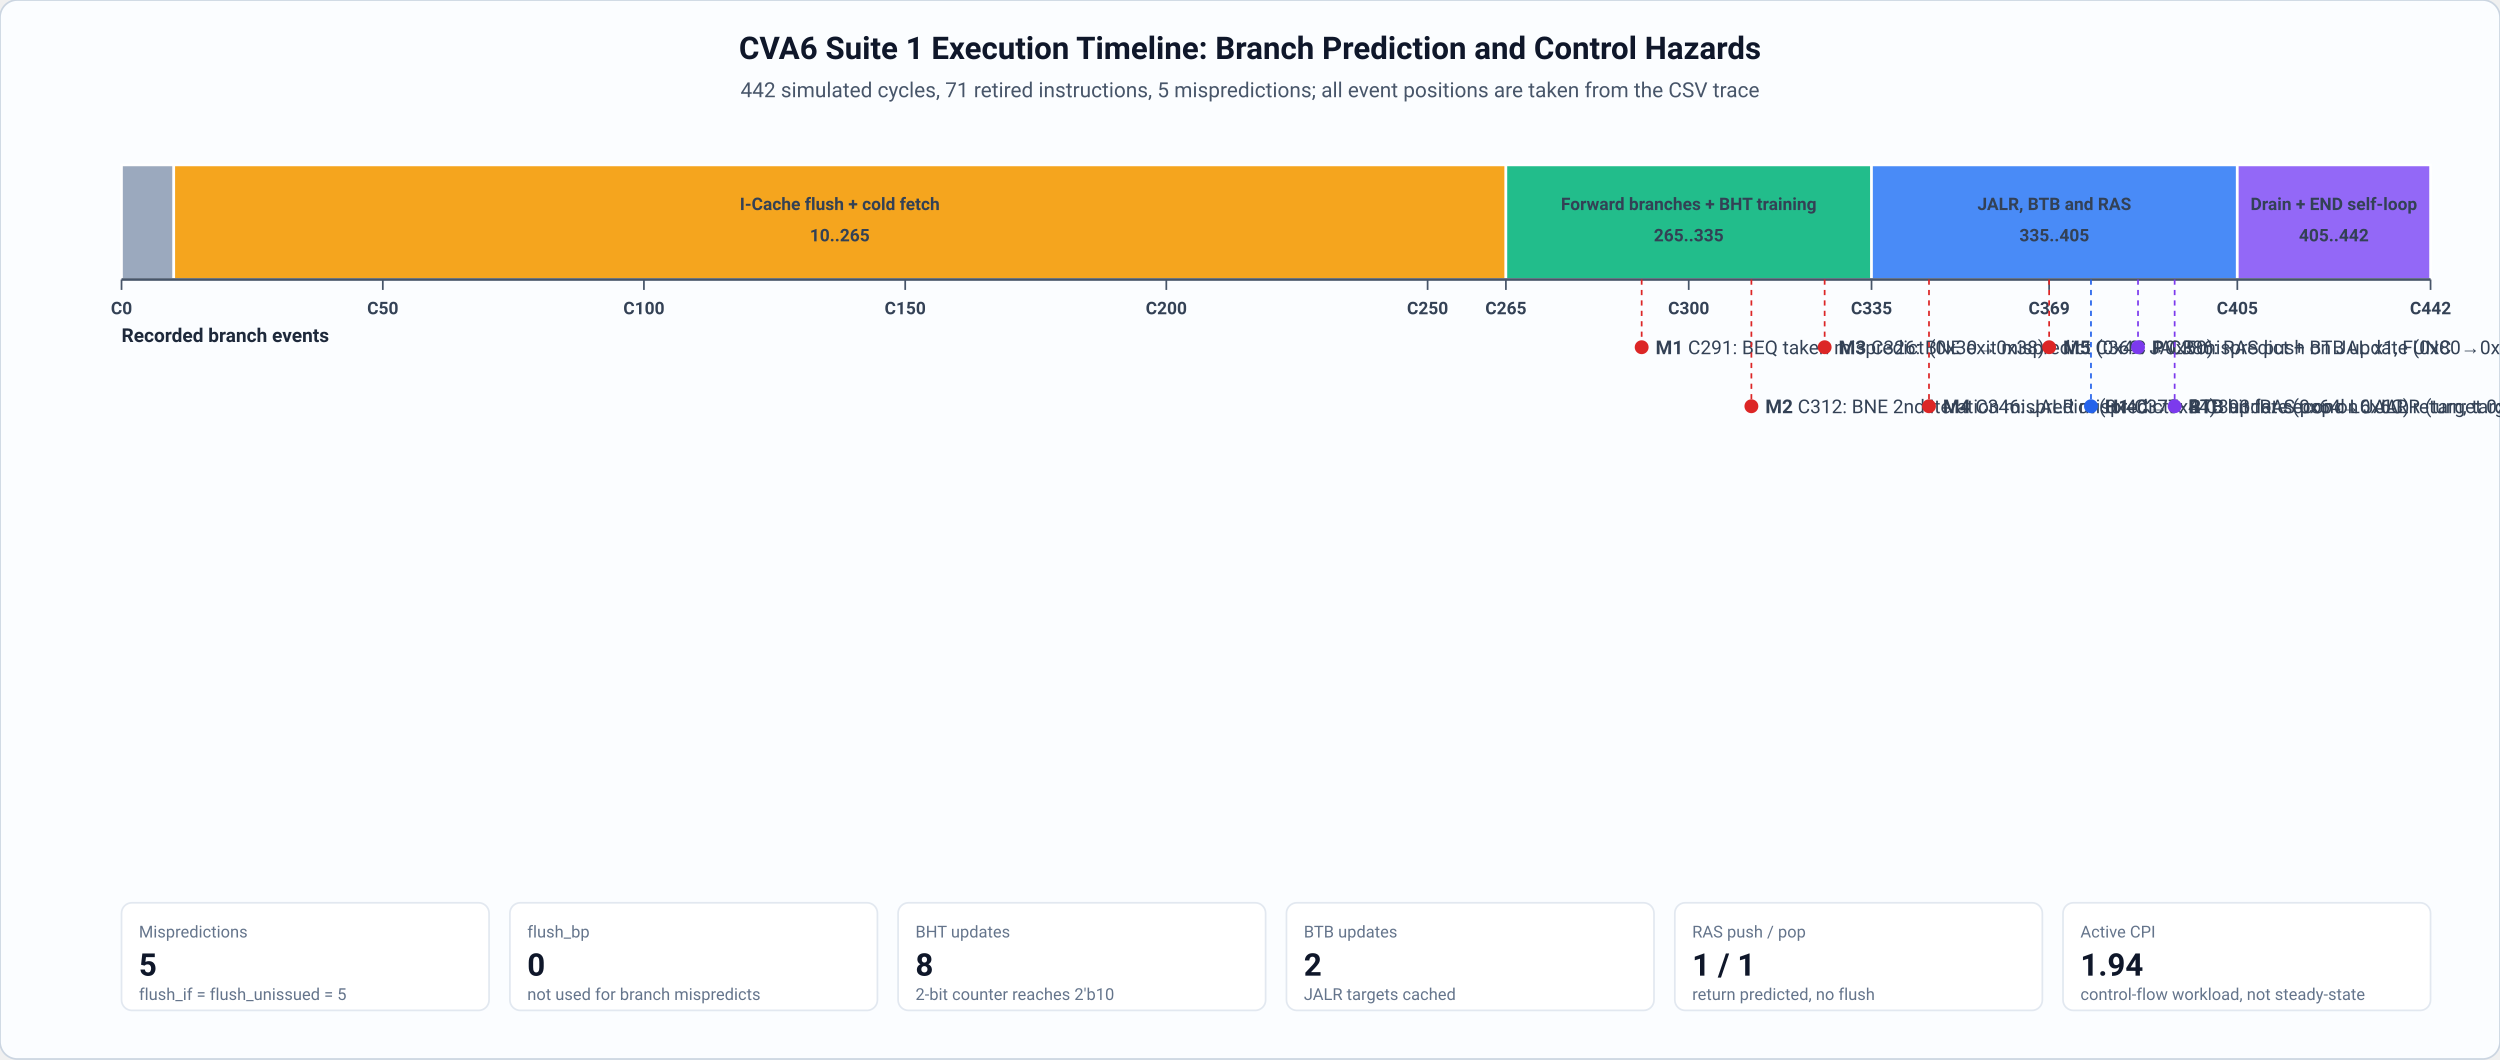
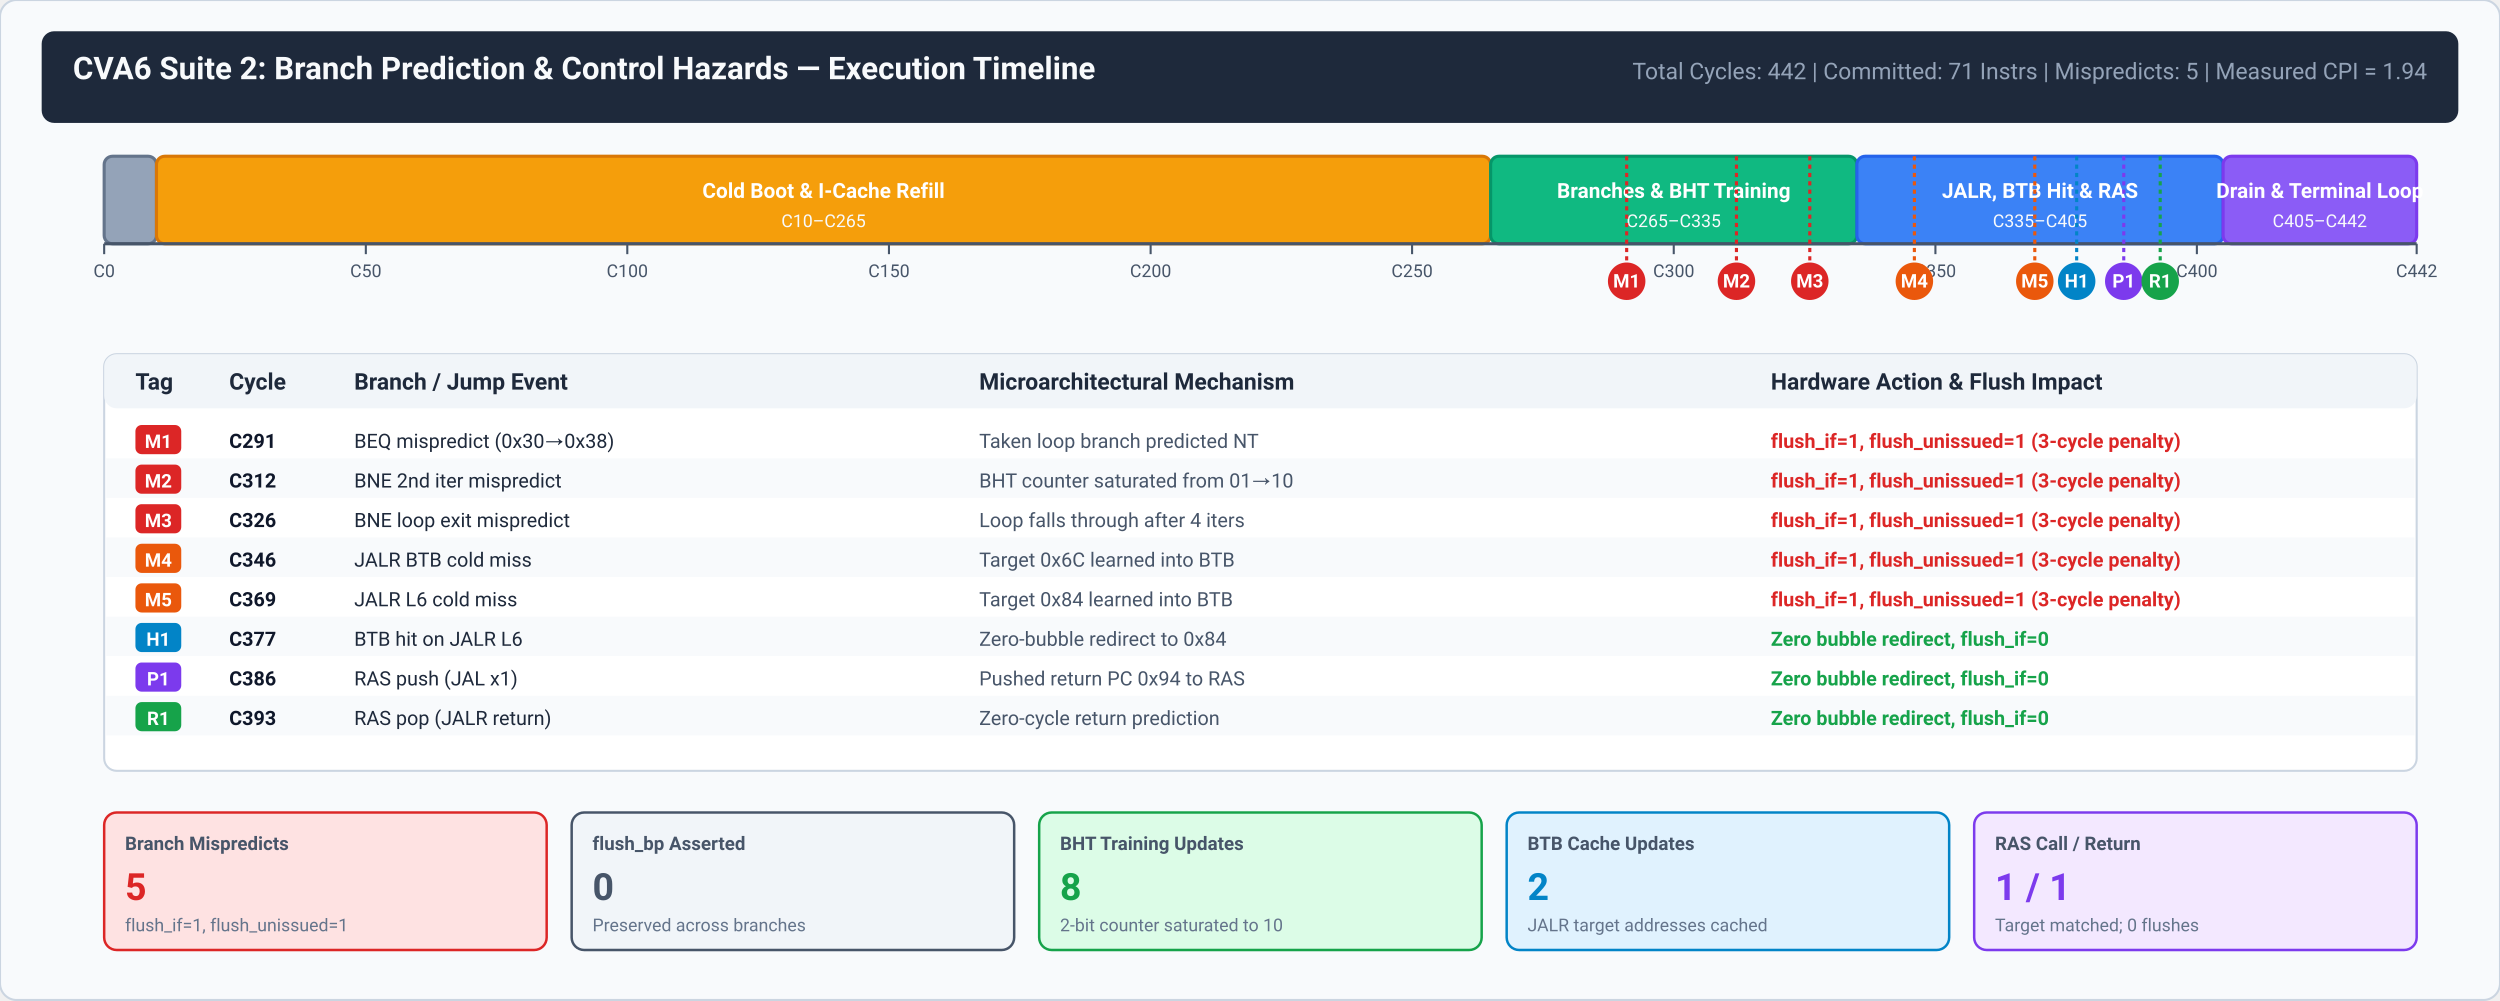
- <svg xmlns="http://www.w3.org/2000/svg" viewBox="0 0 1440 610" width="1440" height="610">
+ <svg xmlns="http://www.w3.org/2000/svg" viewBox="0 0 1200 480" width="1200" height="480">
  <defs>
    <style>
-   .title { font-family: -apple-system, BlinkMacSystemFont, "Segoe UI", Tahoma, Roboto, Arial, sans-serif; font-size: 18px; font-weight: bold; fill: #0f172a; }
-   .subtitle { font-family: -apple-system, BlinkMacSystemFont, "Segoe UI", Tahoma, Roboto, Arial, sans-serif; font-size: 12px; fill: #475569; }
-   .sig-name { font-family: -apple-system, BlinkMacSystemFont, "Segoe UI", Tahoma, Roboto, Arial, sans-serif; font-size: 11px; font-weight: bold; fill: #1e293b; }
-   .sig-sub { font-family: -apple-system, BlinkMacSystemFont, "Segoe UI", Tahoma, Roboto, Arial, sans-serif; font-size: 9.5px; fill: #64748b; }
-   .bus { font-family: "Courier New", Consolas, monospace; font-size: 9px; fill: #0f172a; font-weight: bold; text-anchor: middle; }
-   .bit { font-family: "Courier New", Consolas, monospace; font-size: 9px; fill: #0f172a; font-weight: bold; text-anchor: middle; }
-   .cyc { font-family: -apple-system, BlinkMacSystemFont, "Segoe UI", Tahoma, Roboto, Arial, sans-serif; font-size: 10px; fill: #334155; font-weight: bold; text-anchor: middle; }
-   .legend { font-family: -apple-system, BlinkMacSystemFont, "Segoe UI", Tahoma, Roboto, Arial, sans-serif; font-size: 11px; fill: #334155; }
+   text { font-family: -apple-system, BlinkMacSystemFont, "Segoe UI", Roboto, Helvetica, Arial, sans-serif; }
+   .title { font-size: 15px; font-weight: 700; fill: #0f172a; }
+   .subtitle { font-size: 11px; fill: #475569; }
+   .sig-name { font-size: 11px; font-weight: 600; fill: #1e293b; }
+   .sig-sub { font-size: 9px; fill: #64748b; }
+   .bus { font-family: "SFMono-Regular", Consolas, "Liberation Mono", Menlo, monospace; font-size: 9px; font-weight: 600; text-anchor: middle; fill: #0f172a; }
+   .bit { font-family: "SFMono-Regular", Consolas, "Liberation Mono", Menlo, monospace; font-size: 9px; font-weight: 600; text-anchor: middle; }
+   .cyc { font-size: 9.5px; fill: #475569; font-weight: 600; text-anchor: middle; }
+   .ann-title { font-size: 11px; font-weight: 700; fill: #0f172a; }
+   .ann-body { font-size: 10px; fill: #334155; }
+   .tag-lbl { font-size: 9px; font-weight: 700; text-anchor: middle; fill: #ffffff; }
</style>
  </defs>
-   <rect width="1440" height="610" fill="#fbfdff" rx="10" stroke="#cbd5e1" />
-   <text x="720.0" y="34" class="title" text-anchor="middle">CVA6 Suite 1 Execution Timeline: Branch Prediction and Control Hazards</text>
-   <text x="720.0" y="56" class="subtitle" text-anchor="middle">442 simulated cycles, 71 retired instructions, 5 mispredictions; all event positions are taken from the CSV trace</text>
-   <rect x="70" y="95" width="1330" height="66" fill="#f1f5f9" rx="5" />
-   <rect x="70.0" y="95" width="30.1" height="66" fill="#94a3b8" opacity="0.92" stroke="#ffffff" stroke-width="1.5" />
-   <rect x="100.1" y="95" width="767.3" height="66" fill="#f59e0b" opacity="0.92" stroke="#ffffff" stroke-width="1.5" />
-   <text x="483.7" y="121" class="cyc" fill="#ffffff">I-Cache flush + cold fetch</text>
-   <text x="483.7" y="139" class="cyc" fill="#f8fafc">10..265</text>
-   <rect x="867.4" y="95" width="210.6" height="66" fill="#10b981" opacity="0.92" stroke="#ffffff" stroke-width="1.5" />
-   <text x="972.7" y="121" class="cyc" fill="#ffffff">Forward branches + BHT training</text>
-   <text x="972.7" y="139" class="cyc" fill="#f8fafc">265..335</text>
-   <rect x="1078.0" y="95" width="210.6" height="66" fill="#3b82f6" opacity="0.92" stroke="#ffffff" stroke-width="1.5" />
-   <text x="1183.3" y="121" class="cyc" fill="#ffffff">JALR, BTB and RAS</text>
-   <text x="1183.3" y="139" class="cyc" fill="#f8fafc">335..405</text>
-   <rect x="1288.7" y="95" width="111.3" height="66" fill="#8b5cf6" opacity="0.92" stroke="#ffffff" stroke-width="1.5" />
-   <text x="1344.3" y="121" class="cyc" fill="#ffffff">Drain + END self-loop</text>
-   <text x="1344.3" y="139" class="cyc" fill="#f8fafc">405..442</text>
-   <line x1="70" y1="161" x2="1400" y2="161" stroke="#475569" stroke-width="1.5" />
-   <line x1="70.0" y1="161" x2="70.0" y2="167" stroke="#475569" />
-   <text x="70.0" y="181" class="cyc">C0</text>
-   <line x1="220.5" y1="161" x2="220.5" y2="167" stroke="#475569" />
-   <text x="220.5" y="181" class="cyc">C50</text>
-   <line x1="370.9" y1="161" x2="370.9" y2="167" stroke="#475569" />
-   <text x="370.9" y="181" class="cyc">C100</text>
-   <line x1="521.4" y1="161" x2="521.4" y2="167" stroke="#475569" />
-   <text x="521.4" y="181" class="cyc">C150</text>
-   <line x1="671.8" y1="161" x2="671.8" y2="167" stroke="#475569" />
-   <text x="671.8" y="181" class="cyc">C200</text>
-   <line x1="822.3" y1="161" x2="822.3" y2="167" stroke="#475569" />
-   <text x="822.3" y="181" class="cyc">C250</text>
-   <line x1="867.4" y1="161" x2="867.4" y2="167" stroke="#475569" />
-   <text x="867.4" y="181" class="cyc">C265</text>
-   <line x1="972.7" y1="161" x2="972.7" y2="167" stroke="#475569" />
-   <text x="972.7" y="181" class="cyc">C300</text>
-   <line x1="1078.0" y1="161" x2="1078.0" y2="167" stroke="#475569" />
-   <text x="1078.0" y="181" class="cyc">C335</text>
-   <line x1="1180.3" y1="161" x2="1180.3" y2="167" stroke="#475569" />
-   <text x="1180.3" y="181" class="cyc">C369</text>
-   <line x1="1288.7" y1="161" x2="1288.7" y2="167" stroke="#475569" />
-   <text x="1288.7" y="181" class="cyc">C405</text>
-   <line x1="1400.0" y1="161" x2="1400.0" y2="167" stroke="#475569" />
-   <text x="1400.0" y="181" class="cyc">C442</text>
-   <text x="70" y="197" class="sig-name">Recorded branch events</text>
-   <line x1="945.6" y1="161" x2="945.6" y2="203" stroke="#dc2626" stroke-width="1" stroke-dasharray="3,3" />
-   <circle cx="945.6" cy="200" r="4" fill="#dc2626" />
-   <text x="953.6" y="204" class="legend" fill="#dc2626">
-     <tspan font-weight="bold">M1</tspan> C291: BEQ taken mispredict (0x30→0x38)</text>
-   <line x1="1008.8" y1="161" x2="1008.8" y2="237" stroke="#dc2626" stroke-width="1" stroke-dasharray="3,3" />
-   <circle cx="1008.8" cy="234" r="4" fill="#dc2626" />
-   <text x="1016.8" y="238" class="legend" fill="#dc2626">
-     <tspan font-weight="bold">M2</tspan> C312: BNE 2nd iteration mispredict (0x4C→0x44)</text>
-   <line x1="1051.0" y1="161" x2="1051.0" y2="203" stroke="#dc2626" stroke-width="1" stroke-dasharray="3,3" />
-   <circle cx="1051.0" cy="200" r="4" fill="#dc2626" />
-   <text x="1059.0" y="204" class="legend" fill="#dc2626">
-     <tspan font-weight="bold">M3</tspan> C326: BNE exit mispredict (0x4C→0x50)</text>
-   <line x1="1111.1" y1="161" x2="1111.1" y2="237" stroke="#dc2626" stroke-width="1" stroke-dasharray="3,3" />
-   <circle cx="1111.1" cy="234" r="4" fill="#dc2626" />
-   <text x="1119.1" y="238" class="legend" fill="#dc2626">
-     <tspan font-weight="bold">M4</tspan> C346: JALR mispredict + BTB update (0x64→0x6C)</text>
-   <line x1="1180.3" y1="161" x2="1180.3" y2="203" stroke="#dc2626" stroke-width="1" stroke-dasharray="3,3" />
-   <circle cx="1180.3" cy="200" r="4" fill="#dc2626" />
-   <text x="1188.3" y="204" class="legend" fill="#dc2626">
-     <tspan font-weight="bold">M5</tspan> C369: JALR mispredict + BTB update (0x80→0x84)</text>
-   <line x1="1204.4" y1="161" x2="1204.4" y2="237" stroke="#2563eb" stroke-width="1" stroke-dasharray="3,3" />
-   <circle cx="1204.4" cy="234" r="4" fill="#2563eb" />
-   <text x="1212.4" y="238" class="legend" fill="#2563eb">
-     <tspan font-weight="bold">H1</tspan> C377: BTB hit for second L6 JALR (target 0x84)</text>
-   <line x1="1231.5" y1="161" x2="1231.5" y2="203" stroke="#7c3aed" stroke-width="1" stroke-dasharray="3,3" />
-   <circle cx="1231.5" cy="200" r="4" fill="#7c3aed" />
-   <text x="1239.5" y="204" class="legend" fill="#7c3aed">
-     <tspan font-weight="bold">P</tspan> C386: RAS push on JAL x1, FUNC</text>
-   <line x1="1252.6" y1="161" x2="1252.6" y2="237" stroke="#7c3aed" stroke-width="1" stroke-dasharray="3,3" />
-   <circle cx="1252.6" cy="234" r="4" fill="#7c3aed" />
-   <text x="1260.6" y="238" class="legend" fill="#7c3aed">
-     <tspan font-weight="bold">R</tspan> C393: RAS pop on JALR return; target 0x94</text>
-   <rect x="70.0" y="520" width="211.7" height="62" rx="6" fill="#ffffff" stroke="#e2e8f0" />
-   <text x="80.0" y="540" class="sig-sub">Mispredictions</text>
-   <text x="80.0" y="562" class="title" font-size="20px">5</text>
-   <text x="80.0" y="576" class="sig-sub">flush_if = flush_unissued = 5</text>
-   <rect x="293.7" y="520" width="211.7" height="62" rx="6" fill="#ffffff" stroke="#e2e8f0" />
-   <text x="303.7" y="540" class="sig-sub">flush_bp</text>
-   <text x="303.7" y="562" class="title" font-size="20px">0</text>
-   <text x="303.7" y="576" class="sig-sub">not used for branch mispredicts</text>
-   <rect x="517.3" y="520" width="211.7" height="62" rx="6" fill="#ffffff" stroke="#e2e8f0" />
-   <text x="527.3" y="540" class="sig-sub">BHT updates</text>
-   <text x="527.3" y="562" class="title" font-size="20px">8</text>
-   <text x="527.3" y="576" class="sig-sub">2-bit counter reaches 2'b10</text>
-   <rect x="741.0" y="520" width="211.7" height="62" rx="6" fill="#ffffff" stroke="#e2e8f0" />
-   <text x="751.0" y="540" class="sig-sub">BTB updates</text>
-   <text x="751.0" y="562" class="title" font-size="20px">2</text>
-   <text x="751.0" y="576" class="sig-sub">JALR targets cached</text>
-   <rect x="964.7" y="520" width="211.7" height="62" rx="6" fill="#ffffff" stroke="#e2e8f0" />
-   <text x="974.7" y="540" class="sig-sub">RAS push / pop</text>
-   <text x="974.7" y="562" class="title" font-size="20px">1 / 1</text>
-   <text x="974.7" y="576" class="sig-sub">return predicted, no flush</text>
-   <rect x="1188.3" y="520" width="211.7" height="62" rx="6" fill="#ffffff" stroke="#e2e8f0" />
-   <text x="1198.3" y="540" class="sig-sub">Active CPI</text>
-   <text x="1198.3" y="562" class="title" font-size="20px">1.94</text>
-   <text x="1198.3" y="576" class="sig-sub">control-flow workload, not steady-state</text>
+   <rect width="1200" height="480" fill="#f8fafc" rx="8" stroke="#cbd5e1" stroke-width="1" />
+   <rect x="20" y="15" width="1160" height="44" rx="6" fill="#1e293b" />
+   <text x="35" y="38" font-size="15" font-weight="700" fill="#f8fafc">CVA6 Suite 2: Branch Prediction &amp; Control Hazards — Execution Timeline</text>
+   <text x="1165" y="38" font-size="11" fill="#94a3b8" text-anchor="end">Total Cycles: 442 | Committed: 71 Instrs | Mispredicts: 5 | Measured CPI = 1.94</text>
+   <rect x="50.0" y="75" width="25.1" height="42" fill="#94a3b8" stroke="#64748b" stroke-width="1.5" rx="4" />
+   <rect x="75.1" y="75" width="640.4" height="42" fill="#f59e0b" stroke="#d97706" stroke-width="1.5" rx="4" />
+   <text x="395.3" y="95" font-size="10" font-weight="700" fill="#ffffff" text-anchor="middle">Cold Boot &amp; I-Cache Refill</text>
+   <text x="395.3" y="109" font-size="8.5" fill="#f8fafc" text-anchor="middle">C10–C265</text>
+   <rect x="715.5" y="75" width="175.8" height="42" fill="#10b981" stroke="#059669" stroke-width="1.5" rx="4" />
+   <text x="803.4" y="95" font-size="10" font-weight="700" fill="#ffffff" text-anchor="middle">Branches &amp; BHT Training</text>
+   <text x="803.4" y="109" font-size="8.5" fill="#f8fafc" text-anchor="middle">C265–C335</text>
+   <rect x="891.3" y="75" width="175.8" height="42" fill="#3b82f6" stroke="#2563eb" stroke-width="1.5" rx="4" />
+   <text x="979.2" y="95" font-size="10" font-weight="700" fill="#ffffff" text-anchor="middle">JALR, BTB Hit &amp; RAS</text>
+   <text x="979.2" y="109" font-size="8.5" fill="#f8fafc" text-anchor="middle">C335–C405</text>
+   <rect x="1067.1" y="75" width="92.9" height="42" fill="#8b5cf6" stroke="#7c3aed" stroke-width="1.5" rx="4" />
+   <text x="1113.5" y="95" font-size="10" font-weight="700" fill="#ffffff" text-anchor="middle">Drain &amp; Terminal Loop</text>
+   <text x="1113.5" y="109" font-size="8.5" fill="#f8fafc" text-anchor="middle">C405–C442</text>
+   <line x1="50" y1="117" x2="1160" y2="117" stroke="#475569" stroke-width="1.5" />
+   <line x1="50.0" y1="117" x2="50.0" y2="122" stroke="#475569" stroke-width="1" />
+   <text x="50.0" y="133" font-size="8.5" fill="#475569" text-anchor="middle">C0</text>
+   <line x1="175.6" y1="117" x2="175.6" y2="122" stroke="#475569" stroke-width="1" />
+   <text x="175.6" y="133" font-size="8.5" fill="#475569" text-anchor="middle">C50</text>
+   <line x1="301.1" y1="117" x2="301.1" y2="122" stroke="#475569" stroke-width="1" />
+   <text x="301.1" y="133" font-size="8.5" fill="#475569" text-anchor="middle">C100</text>
+   <line x1="426.7" y1="117" x2="426.7" y2="122" stroke="#475569" stroke-width="1" />
+   <text x="426.7" y="133" font-size="8.5" fill="#475569" text-anchor="middle">C150</text>
+   <line x1="552.3" y1="117" x2="552.3" y2="122" stroke="#475569" stroke-width="1" />
+   <text x="552.3" y="133" font-size="8.5" fill="#475569" text-anchor="middle">C200</text>
+   <line x1="677.8" y1="117" x2="677.8" y2="122" stroke="#475569" stroke-width="1" />
+   <text x="677.8" y="133" font-size="8.5" fill="#475569" text-anchor="middle">C250</text>
+   <line x1="803.4" y1="117" x2="803.4" y2="122" stroke="#475569" stroke-width="1" />
+   <text x="803.4" y="133" font-size="8.5" fill="#475569" text-anchor="middle">C300</text>
+   <line x1="929.0" y1="117" x2="929.0" y2="122" stroke="#475569" stroke-width="1" />
+   <text x="929.0" y="133" font-size="8.5" fill="#475569" text-anchor="middle">C350</text>
+   <line x1="1054.5" y1="117" x2="1054.5" y2="122" stroke="#475569" stroke-width="1" />
+   <text x="1054.5" y="133" font-size="8.5" fill="#475569" text-anchor="middle">C400</text>
+   <line x1="1160.0" y1="117" x2="1160.0" y2="122" stroke="#475569" stroke-width="1" />
+   <text x="1160.0" y="133" font-size="8.5" fill="#475569" text-anchor="middle">C442</text>
+   <line x1="780.8" y1="75" x2="780.8" y2="135" stroke="#dc2626" stroke-width="1.5" stroke-dasharray="2,2" />
+   <circle cx="780.8" cy="135" r="9" fill="#dc2626" />
+   <text x="780.8" y="138" class="tag-lbl">M1</text>
+   <line x1="833.5" y1="75" x2="833.5" y2="135" stroke="#dc2626" stroke-width="1.5" stroke-dasharray="2,2" />
+   <circle cx="833.5" cy="135" r="9" fill="#dc2626" />
+   <text x="833.5" y="138" class="tag-lbl">M2</text>
+   <line x1="868.7" y1="75" x2="868.7" y2="135" stroke="#dc2626" stroke-width="1.5" stroke-dasharray="2,2" />
+   <circle cx="868.7" cy="135" r="9" fill="#dc2626" />
+   <text x="868.7" y="138" class="tag-lbl">M3</text>
+   <line x1="918.9" y1="75" x2="918.9" y2="135" stroke="#ea580c" stroke-width="1.5" stroke-dasharray="2,2" />
+   <circle cx="918.9" cy="135" r="9" fill="#ea580c" />
+   <text x="918.9" y="138" class="tag-lbl">M4</text>
+   <line x1="976.7" y1="75" x2="976.7" y2="135" stroke="#ea580c" stroke-width="1.5" stroke-dasharray="2,2" />
+   <circle cx="976.7" cy="135" r="9" fill="#ea580c" />
+   <text x="976.7" y="138" class="tag-lbl">M5</text>
+   <line x1="996.8" y1="75" x2="996.8" y2="135" stroke="#0284c7" stroke-width="1.5" stroke-dasharray="2,2" />
+   <circle cx="996.8" cy="135" r="9" fill="#0284c7" />
+   <text x="996.8" y="138" class="tag-lbl">H1</text>
+   <line x1="1019.4" y1="75" x2="1019.4" y2="135" stroke="#7c3aed" stroke-width="1.5" stroke-dasharray="2,2" />
+   <circle cx="1019.4" cy="135" r="9" fill="#7c3aed" />
+   <text x="1019.4" y="138" class="tag-lbl">P1</text>
+   <line x1="1036.9" y1="75" x2="1036.9" y2="135" stroke="#16a34a" stroke-width="1.5" stroke-dasharray="2,2" />
+   <circle cx="1036.9" cy="135" r="9" fill="#16a34a" />
+   <text x="1036.9" y="138" class="tag-lbl">R1</text>
+   <rect x="50" y="170" width="1110" height="200" fill="#ffffff" stroke="#cbd5e1" stroke-width="1" rx="6" />
+   <rect x="50" y="170" width="1110" height="26" fill="#f1f5f9" rx="6" />
+   <text x="65" y="187" class="sig-name">Tag</text>
+   <text x="110" y="187" class="sig-name">Cycle</text>
+   <text x="170" y="187" class="sig-name">Branch / Jump Event</text>
+   <text x="470" y="187" class="sig-name">Microarchitectural Mechanism</text>
+   <text x="850" y="187" class="sig-name">Hardware Action &amp; Flush Impact</text>
+   <rect x="51" y="201" width="1108" height="19" fill="#ffffff" />
+   <rect x="65" y="204" width="22" height="14" rx="3" fill="#dc2626" />
+   <text x="76" y="215" class="tag-lbl">M1</text>
+   <text x="110" y="215" font-size="9.5" font-weight="600" fill="#0f172a">C291</text>
+   <text x="170" y="215" font-size="9.5" fill="#1e293b">BEQ mispredict (0x30→0x38)</text>
+   <text x="470" y="215" font-size="9.5" fill="#475569">Taken loop branch predicted NT</text>
+   <text x="850" y="215" font-size="9.5" font-weight="600" fill="#dc2626">flush_if=1, flush_unissued=1 (3-cycle penalty)</text>
+   <rect x="51" y="220" width="1108" height="19" fill="#f8fafc" />
+   <rect x="65" y="223" width="22" height="14" rx="3" fill="#dc2626" />
+   <text x="76" y="234" class="tag-lbl">M2</text>
+   <text x="110" y="234" font-size="9.5" font-weight="600" fill="#0f172a">C312</text>
+   <text x="170" y="234" font-size="9.5" fill="#1e293b">BNE 2nd iter mispredict</text>
+   <text x="470" y="234" font-size="9.5" fill="#475569">BHT counter saturated from 01→10</text>
+   <text x="850" y="234" font-size="9.5" font-weight="600" fill="#dc2626">flush_if=1, flush_unissued=1 (3-cycle penalty)</text>
+   <rect x="51" y="239" width="1108" height="19" fill="#ffffff" />
+   <rect x="65" y="242" width="22" height="14" rx="3" fill="#dc2626" />
+   <text x="76" y="253" class="tag-lbl">M3</text>
+   <text x="110" y="253" font-size="9.5" font-weight="600" fill="#0f172a">C326</text>
+   <text x="170" y="253" font-size="9.5" fill="#1e293b">BNE loop exit mispredict</text>
+   <text x="470" y="253" font-size="9.5" fill="#475569">Loop falls through after 4 iters</text>
+   <text x="850" y="253" font-size="9.5" font-weight="600" fill="#dc2626">flush_if=1, flush_unissued=1 (3-cycle penalty)</text>
+   <rect x="51" y="258" width="1108" height="19" fill="#f8fafc" />
+   <rect x="65" y="261" width="22" height="14" rx="3" fill="#ea580c" />
+   <text x="76" y="272" class="tag-lbl">M4</text>
+   <text x="110" y="272" font-size="9.5" font-weight="600" fill="#0f172a">C346</text>
+   <text x="170" y="272" font-size="9.5" fill="#1e293b">JALR BTB cold miss</text>
+   <text x="470" y="272" font-size="9.5" fill="#475569">Target 0x6C learned into BTB</text>
+   <text x="850" y="272" font-size="9.5" font-weight="600" fill="#dc2626">flush_if=1, flush_unissued=1 (3-cycle penalty)</text>
+   <rect x="51" y="277" width="1108" height="19" fill="#ffffff" />
+   <rect x="65" y="280" width="22" height="14" rx="3" fill="#ea580c" />
+   <text x="76" y="291" class="tag-lbl">M5</text>
+   <text x="110" y="291" font-size="9.5" font-weight="600" fill="#0f172a">C369</text>
+   <text x="170" y="291" font-size="9.5" fill="#1e293b">JALR L6 cold miss</text>
+   <text x="470" y="291" font-size="9.5" fill="#475569">Target 0x84 learned into BTB</text>
+   <text x="850" y="291" font-size="9.5" font-weight="600" fill="#dc2626">flush_if=1, flush_unissued=1 (3-cycle penalty)</text>
+   <rect x="51" y="296" width="1108" height="19" fill="#f8fafc" />
+   <rect x="65" y="299" width="22" height="14" rx="3" fill="#0284c7" />
+   <text x="76" y="310" class="tag-lbl">H1</text>
+   <text x="110" y="310" font-size="9.5" font-weight="600" fill="#0f172a">C377</text>
+   <text x="170" y="310" font-size="9.5" fill="#1e293b">BTB hit on JALR L6</text>
+   <text x="470" y="310" font-size="9.5" fill="#475569">Zero-bubble redirect to 0x84</text>
+   <text x="850" y="310" font-size="9.5" font-weight="600" fill="#16a34a">Zero bubble redirect, flush_if=0</text>
+   <rect x="51" y="315" width="1108" height="19" fill="#ffffff" />
+   <rect x="65" y="318" width="22" height="14" rx="3" fill="#7c3aed" />
+   <text x="76" y="329" class="tag-lbl">P1</text>
+   <text x="110" y="329" font-size="9.5" font-weight="600" fill="#0f172a">C386</text>
+   <text x="170" y="329" font-size="9.5" fill="#1e293b">RAS push (JAL x1)</text>
+   <text x="470" y="329" font-size="9.5" fill="#475569">Pushed return PC 0x94 to RAS</text>
+   <text x="850" y="329" font-size="9.5" font-weight="600" fill="#16a34a">Zero bubble redirect, flush_if=0</text>
+   <rect x="51" y="334" width="1108" height="19" fill="#f8fafc" />
+   <rect x="65" y="337" width="22" height="14" rx="3" fill="#16a34a" />
+   <text x="76" y="348" class="tag-lbl">R1</text>
+   <text x="110" y="348" font-size="9.5" font-weight="600" fill="#0f172a">C393</text>
+   <text x="170" y="348" font-size="9.5" fill="#1e293b">RAS pop (JALR return)</text>
+   <text x="470" y="348" font-size="9.5" fill="#475569">Zero-cycle return prediction</text>
+   <text x="850" y="348" font-size="9.5" font-weight="600" fill="#16a34a">Zero bubble redirect, flush_if=0</text>
+   <rect x="50.0" y="390" width="212.4" height="66" rx="6" fill="#fee2e2" stroke="#dc2626" stroke-width="1.2" />
+   <text x="60.0" y="408" font-size="9" font-weight="600" fill="#475569">Branch Mispredicts</text>
+   <text x="60.0" y="432" font-size="18" font-weight="700" fill="#dc2626">5</text>
+   <text x="60.0" y="447" font-size="8.5" fill="#64748b">flush_if=1, flush_unissued=1</text>
+   <rect x="274.4" y="390" width="212.4" height="66" rx="6" fill="#f1f5f9" stroke="#475569" stroke-width="1.2" />
+   <text x="284.4" y="408" font-size="9" font-weight="600" fill="#475569">flush_bp Asserted</text>
+   <text x="284.4" y="432" font-size="18" font-weight="700" fill="#475569">0</text>
+   <text x="284.4" y="447" font-size="8.5" fill="#64748b">Preserved across branches</text>
+   <rect x="498.8" y="390" width="212.4" height="66" rx="6" fill="#dcfce7" stroke="#16a34a" stroke-width="1.2" />
+   <text x="508.8" y="408" font-size="9" font-weight="600" fill="#475569">BHT Training Updates</text>
+   <text x="508.8" y="432" font-size="18" font-weight="700" fill="#16a34a">8</text>
+   <text x="508.8" y="447" font-size="8.5" fill="#64748b">2-bit counter saturated to 10</text>
+   <rect x="723.2" y="390" width="212.4" height="66" rx="6" fill="#e0f2fe" stroke="#0284c7" stroke-width="1.2" />
+   <text x="733.2" y="408" font-size="9" font-weight="600" fill="#475569">BTB Cache Updates</text>
+   <text x="733.2" y="432" font-size="18" font-weight="700" fill="#0284c7">2</text>
+   <text x="733.2" y="447" font-size="8.5" fill="#64748b">JALR target addresses cached</text>
+   <rect x="947.6" y="390" width="212.4" height="66" rx="6" fill="#f3e8ff" stroke="#7c3aed" stroke-width="1.2" />
+   <text x="957.6" y="408" font-size="9" font-weight="600" fill="#475569">RAS Call / Return</text>
+   <text x="957.6" y="432" font-size="18" font-weight="700" fill="#7c3aed">1 / 1</text>
+   <text x="957.6" y="447" font-size="8.5" fill="#64748b">Target matched; 0 flushes</text>
</svg>
